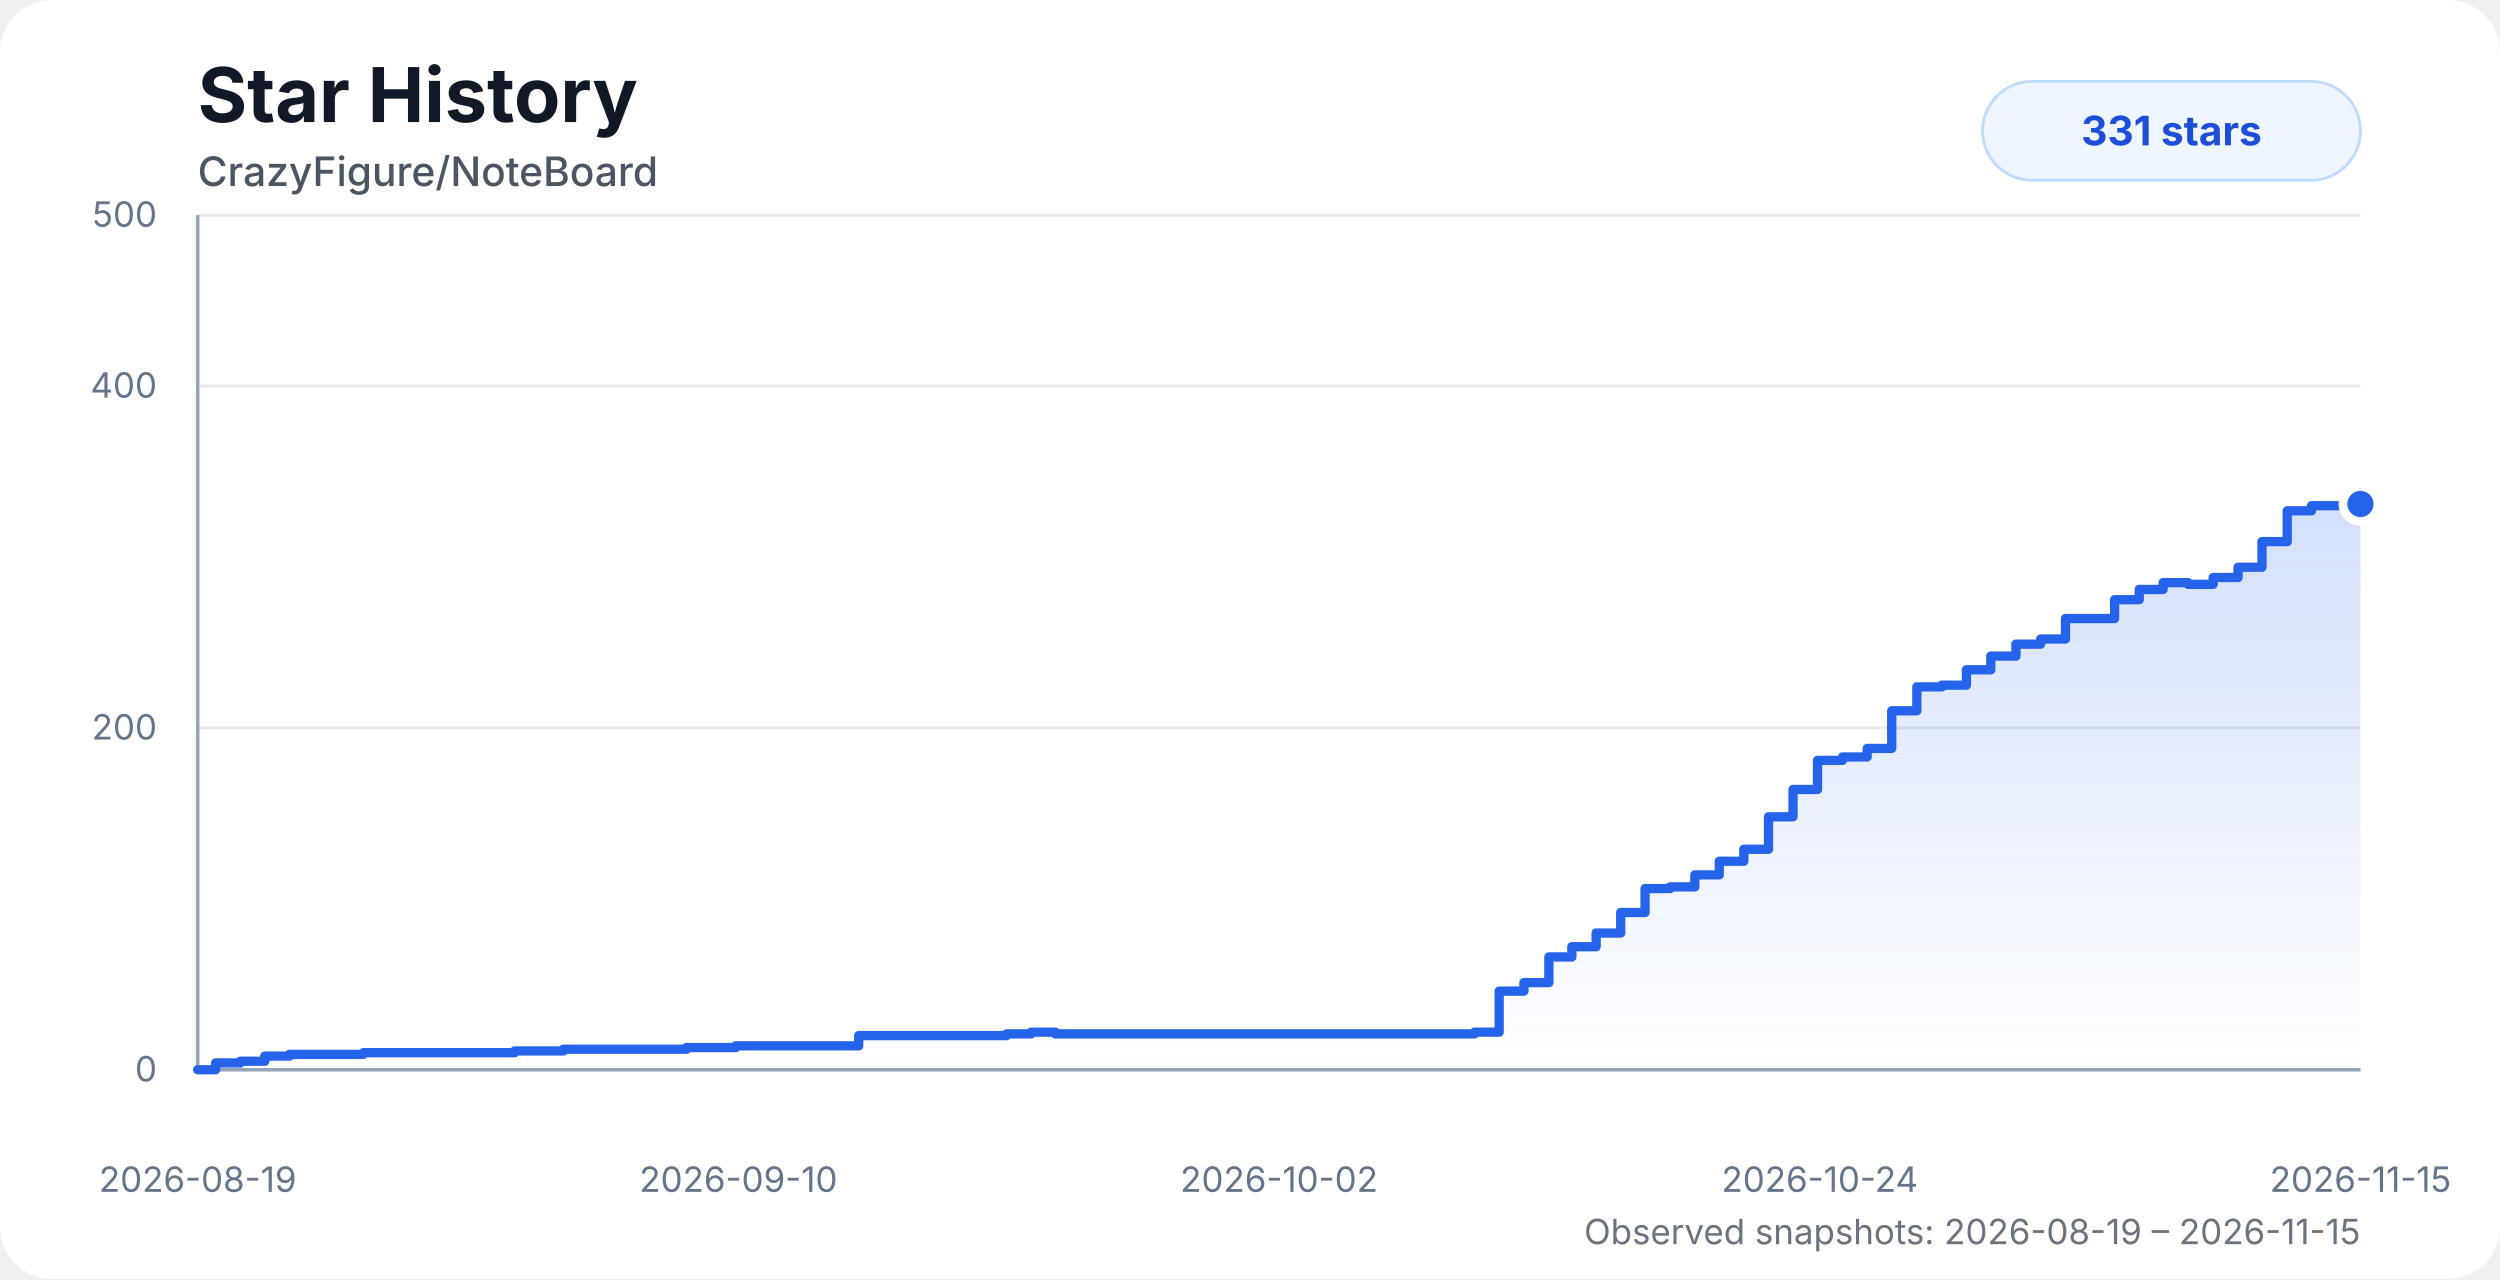
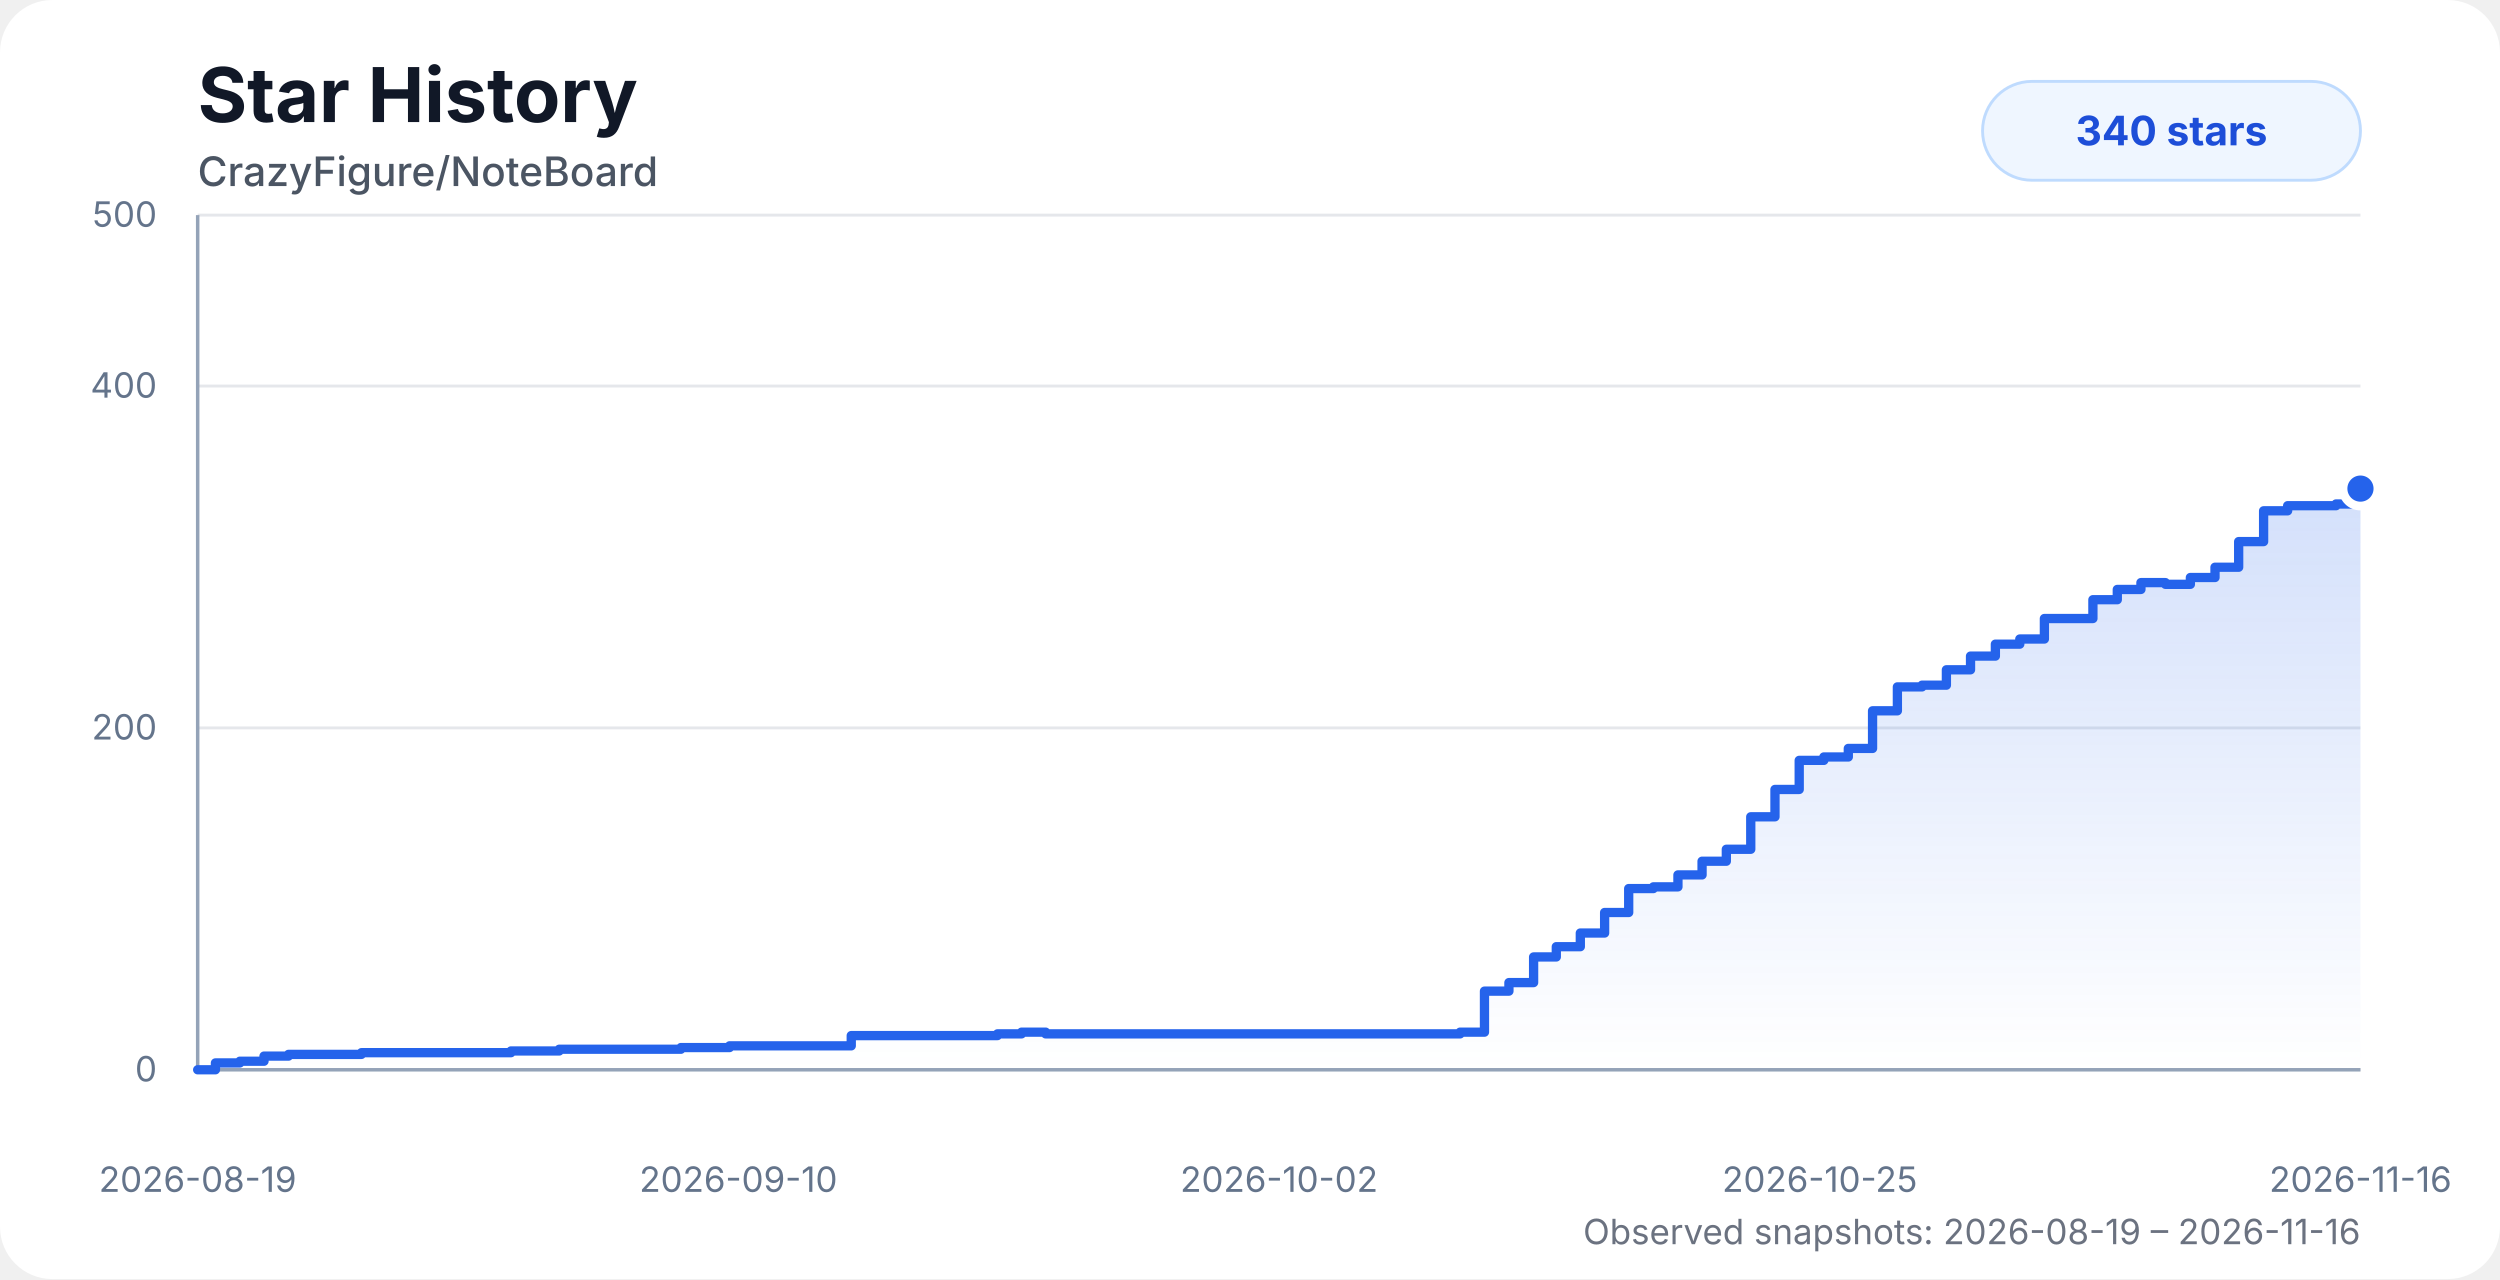
<svg xmlns="http://www.w3.org/2000/svg" width="860" height="440" viewBox="0 0 860 440" role="img" aria-labelledby="title desc">
  <style>
    .chart-bg { fill: #ffffff; }
    .title { fill: #111827; font: 700 26px system-ui, -apple-system, BlinkMacSystemFont, "Segoe UI", sans-serif; }
    .subtitle { fill: #4b5563; font: 500 14px system-ui, -apple-system, BlinkMacSystemFont, "Segoe UI", sans-serif; }
    .axis-label { fill: #64748b; font: 12px system-ui, -apple-system, BlinkMacSystemFont, "Segoe UI", sans-serif; }
    .grid { stroke: #e5e7eb; stroke-width: 1; }
    .axis { stroke: #94a3b8; stroke-width: 1.2; }
    .area { fill: url(#starGradient); opacity: 0.28; }
    .line { fill: none; stroke: #2563eb; stroke-width: 3.2; stroke-linecap: round; stroke-linejoin: round; }
    .dot { fill: #2563eb; stroke: #ffffff; stroke-width: 3; }
    .badge { fill: #eff6ff; stroke: #bfdbfe; }
    .badge-text { fill: #1d4ed8; font: 700 14px system-ui, -apple-system, BlinkMacSystemFont, "Segoe UI", sans-serif; }
    .status { fill: #6b7280; font: 12px system-ui, -apple-system, BlinkMacSystemFont, "Segoe UI", sans-serif; }
    @media (prefers-color-scheme: dark) {
      .chart-bg { fill: #0d1117; }
      .title { fill: #f8fafc; }
      .subtitle { fill: #cbd5e1; }
      .axis-label { fill: #94a3b8; }
      .grid { stroke: #1f2937; }
      .axis { stroke: #475569; }
      .dot { stroke: #0d1117; }
      .badge { fill: #172554; stroke: #1d4ed8; }
      .badge-text { fill: #bfdbfe; }
      .status { fill: #94a3b8; }
    }
  </style>
  <defs>
    <linearGradient id="starGradient" x1="0" x2="0" y1="0" y2="1">
      <stop offset="0%" stop-color="#2563eb" stop-opacity="0.72" />
      <stop offset="100%" stop-color="#2563eb" stop-opacity="0" />
    </linearGradient>
  </defs>
  <rect class="chart-bg" width="860" height="440" rx="18" />
  <text class="title" x="68" y="42">Star History</text>
  <text class="subtitle" x="68" y="64">CrazyFigure/NoteBoard</text>
  <g>
    <line class="grid" x1="68" y1="368" x2="812" y2="368" />
    <line class="grid" x1="68" y1="250.4" x2="812" y2="250.4" />
    <line class="grid" x1="68" y1="132.8" x2="812" y2="132.8" />
    <line class="grid" x1="68" y1="74" x2="812" y2="74" />
    <line class="axis" x1="68" y1="74" x2="68" y2="368" />
    <line class="axis" x1="68" y1="368" x2="812" y2="368" />
    <text class="axis-label" x="54" y="372" text-anchor="end">0</text>
    <text class="axis-label" x="54" y="254.4" text-anchor="end">200</text>
    <text class="axis-label" x="54" y="136.8" text-anchor="end">400</text>
    <text class="axis-label" x="54" y="78" text-anchor="end">500</text>
    <text class="axis-label" x="68" y="410" text-anchor="middle">2026-08-19</text>
    <text class="axis-label" x="254" y="410" text-anchor="middle">2026-09-10</text>
    <text class="axis-label" x="440" y="410" text-anchor="middle">2026-10-02</text>
-     <text class="axis-label" x="626" y="410" text-anchor="middle">2026-10-24</text>
-     <text class="axis-label" x="812" y="410" text-anchor="middle">2026-11-15</text>
+     <text class="axis-label" x="626" y="410" text-anchor="middle">2026-10-25</text>
+     <text class="axis-label" x="812" y="410" text-anchor="middle">2026-11-16</text>
  </g>
-   <path class="area" d="M 68 368 H 68 V 368 H 74.18 V 365.65 H 82.68 V 365.06 H 91.09 V 363.3 H 99.6 V 362.71 H 108.06 V 362.71 H 116.48 V 362.71 H 124.98 V 362.12 H 136.46 V 362.12 H 145.53 V 362.12 H 152.21 V 362.12 H 160.28 V 362.12 H 168.83 V 362.12 H 177.01 V 361.53 H 185.35 V 361.53 H 193.8 V 360.94 H 202.29 V 360.94 H 210.7 V 360.94 H 219.22 V 360.94 H 227.73 V 360.94 H 236.13 V 360.36 H 244.61 V 360.36 H 253.07 V 359.77 H 261.54 V 359.77 H 269.93 V 359.77 H 278.52 V 359.77 H 287.03 V 359.77 H 295.4 V 356.24 H 303.85 V 356.24 H 312.32 V 356.24 H 320.72 V 356.24 H 329.17 V 356.24 H 337.78 V 356.24 H 346.27 V 355.65 H 354.67 V 355.06 H 363.03 V 355.65 H 371.54 V 355.65 H 379.98 V 355.65 H 388.44 V 355.65 H 397.06 V 355.65 H 405.66 V 355.65 H 414.11 V 355.65 H 422.51 V 355.65 H 431.11 V 355.65 H 439.5 V 355.65 H 447.81 V 355.65 H 456.4 V 355.65 H 464.92 V 355.65 H 473.54 V 355.65 H 481.88 V 355.65 H 490.42 V 355.65 H 498.86 V 355.65 H 507.25 V 355.06 H 515.72 V 340.95 H 524.23 V 338.01 H 532.81 V 329.19 H 540.72 V 325.66 H 549.07 V 320.96 H 557.52 V 313.9 H 565.9 V 305.67 H 574.49 V 305.08 H 583.03 V 300.97 H 591.43 V 296.26 H 599.88 V 292.15 H 608.37 V 280.98 H 616.8 V 271.57 H 625.23 V 261.57 H 633.8 V 260.4 H 642.31 V 257.46 H 650.75 V 244.52 H 659.39 V 236.29 H 667.97 V 235.7 H 676.44 V 230.41 H 684.83 V 225.7 H 693.48 V 221.59 H 701.98 V 219.82 H 710.53 V 212.77 H 718.83 V 212.77 H 727.42 V 206.3 H 735.9 V 202.77 H 744.13 V 200.42 H 752.65 V 201.01 H 761.33 V 198.66 H 769.9 V 195.13 H 778.13 V 186.31 H 786.81 V 175.72 H 795.17 V 173.96 H 803.45 V 173.96 H 812 V 173.37 L 812 368 L 68 368 Z" />
-   <path class="line" d="M 68 368 H 68 V 368 H 74.18 V 365.65 H 82.68 V 365.06 H 91.09 V 363.3 H 99.6 V 362.71 H 108.06 V 362.71 H 116.48 V 362.71 H 124.98 V 362.12 H 136.46 V 362.12 H 145.53 V 362.12 H 152.21 V 362.12 H 160.28 V 362.12 H 168.83 V 362.12 H 177.01 V 361.53 H 185.35 V 361.53 H 193.8 V 360.94 H 202.29 V 360.94 H 210.7 V 360.94 H 219.22 V 360.94 H 227.73 V 360.94 H 236.13 V 360.36 H 244.61 V 360.36 H 253.07 V 359.77 H 261.54 V 359.77 H 269.93 V 359.77 H 278.52 V 359.77 H 287.03 V 359.77 H 295.4 V 356.24 H 303.85 V 356.24 H 312.32 V 356.24 H 320.72 V 356.24 H 329.17 V 356.24 H 337.78 V 356.24 H 346.27 V 355.65 H 354.67 V 355.06 H 363.03 V 355.65 H 371.54 V 355.65 H 379.98 V 355.65 H 388.44 V 355.65 H 397.06 V 355.65 H 405.66 V 355.65 H 414.11 V 355.65 H 422.51 V 355.65 H 431.11 V 355.65 H 439.5 V 355.65 H 447.81 V 355.65 H 456.4 V 355.65 H 464.92 V 355.65 H 473.54 V 355.65 H 481.88 V 355.65 H 490.42 V 355.65 H 498.86 V 355.65 H 507.25 V 355.06 H 515.72 V 340.95 H 524.23 V 338.01 H 532.81 V 329.19 H 540.72 V 325.66 H 549.07 V 320.96 H 557.52 V 313.9 H 565.9 V 305.67 H 574.49 V 305.08 H 583.03 V 300.97 H 591.43 V 296.26 H 599.88 V 292.15 H 608.37 V 280.98 H 616.8 V 271.57 H 625.23 V 261.57 H 633.8 V 260.4 H 642.31 V 257.46 H 650.75 V 244.52 H 659.39 V 236.29 H 667.97 V 235.7 H 676.44 V 230.41 H 684.83 V 225.7 H 693.48 V 221.59 H 701.98 V 219.82 H 710.53 V 212.77 H 718.83 V 212.77 H 727.42 V 206.3 H 735.9 V 202.77 H 744.13 V 200.42 H 752.65 V 201.01 H 761.33 V 198.66 H 769.9 V 195.13 H 778.13 V 186.31 H 786.81 V 175.72 H 795.17 V 173.96 H 803.45 V 173.96 H 812 V 173.37" />
-   <circle class="dot" cx="812" cy="173.37" r="6" />
+   <path class="area" d="M 68 368 H 68 V 368 H 74.11 V 365.65 H 82.51 V 365.06 H 90.82 V 363.3 H 99.24 V 362.71 H 107.61 V 362.71 H 115.93 V 362.71 H 124.34 V 362.12 H 135.68 V 362.12 H 144.65 V 362.12 H 151.25 V 362.12 H 159.23 V 362.12 H 167.69 V 362.12 H 175.78 V 361.53 H 184.02 V 361.53 H 192.37 V 360.94 H 200.78 V 360.94 H 209.08 V 360.94 H 217.52 V 360.94 H 225.92 V 360.94 H 234.23 V 360.36 H 242.61 V 360.36 H 250.97 V 359.77 H 259.35 V 359.77 H 267.64 V 359.77 H 276.14 V 359.77 H 284.56 V 359.77 H 292.83 V 356.24 H 301.18 V 356.24 H 309.56 V 356.24 H 317.86 V 356.24 H 326.22 V 356.24 H 334.73 V 356.24 H 343.13 V 355.65 H 351.42 V 355.06 H 359.7 V 355.65 H 368.11 V 355.65 H 376.46 V 355.65 H 384.82 V 355.65 H 393.34 V 355.65 H 401.85 V 355.65 H 410.2 V 355.65 H 418.5 V 355.65 H 427 V 355.65 H 435.3 V 355.65 H 443.51 V 355.65 H 452.01 V 355.65 H 460.44 V 355.65 H 468.95 V 355.65 H 477.2 V 355.65 H 485.64 V 355.65 H 493.99 V 355.65 H 502.28 V 355.06 H 510.66 V 340.95 H 519.07 V 338.01 H 527.56 V 329.19 H 535.37 V 325.66 H 543.63 V 320.96 H 551.99 V 313.9 H 560.27 V 305.67 H 568.76 V 305.08 H 577.21 V 300.97 H 585.51 V 296.26 H 593.86 V 292.15 H 602.26 V 280.98 H 610.59 V 271.57 H 618.93 V 261.57 H 627.4 V 260.4 H 635.82 V 257.46 H 644.16 V 244.52 H 652.7 V 236.29 H 661.18 V 235.7 H 669.56 V 230.41 H 677.86 V 225.7 H 686.41 V 221.59 H 694.81 V 219.82 H 703.27 V 212.77 H 711.48 V 212.77 H 719.96 V 206.3 H 728.35 V 202.77 H 736.48 V 200.42 H 744.91 V 201.01 H 753.49 V 198.66 H 761.96 V 195.13 H 770.1 V 186.31 H 778.68 V 175.72 H 786.95 V 173.96 H 795.13 V 173.96 H 803.59 V 173.37 H 812 V 168.08 L 812 368 L 68 368 Z" />
+   <path class="line" d="M 68 368 H 68 V 368 H 74.11 V 365.65 H 82.51 V 365.06 H 90.82 V 363.3 H 99.24 V 362.71 H 107.61 V 362.71 H 115.93 V 362.71 H 124.34 V 362.12 H 135.68 V 362.12 H 144.65 V 362.12 H 151.25 V 362.12 H 159.23 V 362.12 H 167.69 V 362.12 H 175.78 V 361.53 H 184.02 V 361.53 H 192.37 V 360.94 H 200.78 V 360.94 H 209.08 V 360.94 H 217.52 V 360.94 H 225.92 V 360.94 H 234.23 V 360.36 H 242.61 V 360.36 H 250.97 V 359.77 H 259.35 V 359.77 H 267.64 V 359.77 H 276.14 V 359.77 H 284.56 V 359.77 H 292.83 V 356.24 H 301.18 V 356.24 H 309.56 V 356.24 H 317.86 V 356.24 H 326.22 V 356.24 H 334.73 V 356.24 H 343.13 V 355.65 H 351.42 V 355.06 H 359.7 V 355.65 H 368.11 V 355.65 H 376.46 V 355.65 H 384.82 V 355.65 H 393.34 V 355.65 H 401.85 V 355.65 H 410.2 V 355.65 H 418.5 V 355.65 H 427 V 355.65 H 435.3 V 355.65 H 443.51 V 355.65 H 452.01 V 355.65 H 460.44 V 355.65 H 468.95 V 355.65 H 477.2 V 355.65 H 485.64 V 355.65 H 493.99 V 355.65 H 502.28 V 355.06 H 510.66 V 340.95 H 519.07 V 338.01 H 527.56 V 329.19 H 535.37 V 325.66 H 543.63 V 320.96 H 551.99 V 313.9 H 560.27 V 305.67 H 568.76 V 305.08 H 577.21 V 300.97 H 585.51 V 296.26 H 593.86 V 292.15 H 602.26 V 280.98 H 610.59 V 271.57 H 618.93 V 261.57 H 627.4 V 260.4 H 635.82 V 257.46 H 644.16 V 244.52 H 652.7 V 236.29 H 661.18 V 235.7 H 669.56 V 230.41 H 677.86 V 225.7 H 686.41 V 221.59 H 694.81 V 219.82 H 703.27 V 212.77 H 711.48 V 212.77 H 719.96 V 206.3 H 728.35 V 202.77 H 736.48 V 200.42 H 744.91 V 201.01 H 753.49 V 198.66 H 761.96 V 195.13 H 770.1 V 186.31 H 778.68 V 175.72 H 786.95 V 173.96 H 795.13 V 173.96 H 803.59 V 173.37 H 812 V 168.08" />
+   <circle class="dot" cx="812" cy="168.08" r="6" />
  <rect class="badge" x="682" y="28" width="130" height="34" rx="17" />
-   <text class="badge-text" x="747" y="50" text-anchor="middle">331 stars</text>
-   <text class="status" x="812" y="428" text-anchor="end">Observed snapshots: 2026-08-19 – 2026-11-15</text>
+   <text class="badge-text" x="747" y="50" text-anchor="middle">340 stars</text>
+   <text class="status" x="812" y="428" text-anchor="end">Observed snapshots: 2026-08-19 – 2026-11-16</text>
</svg>
